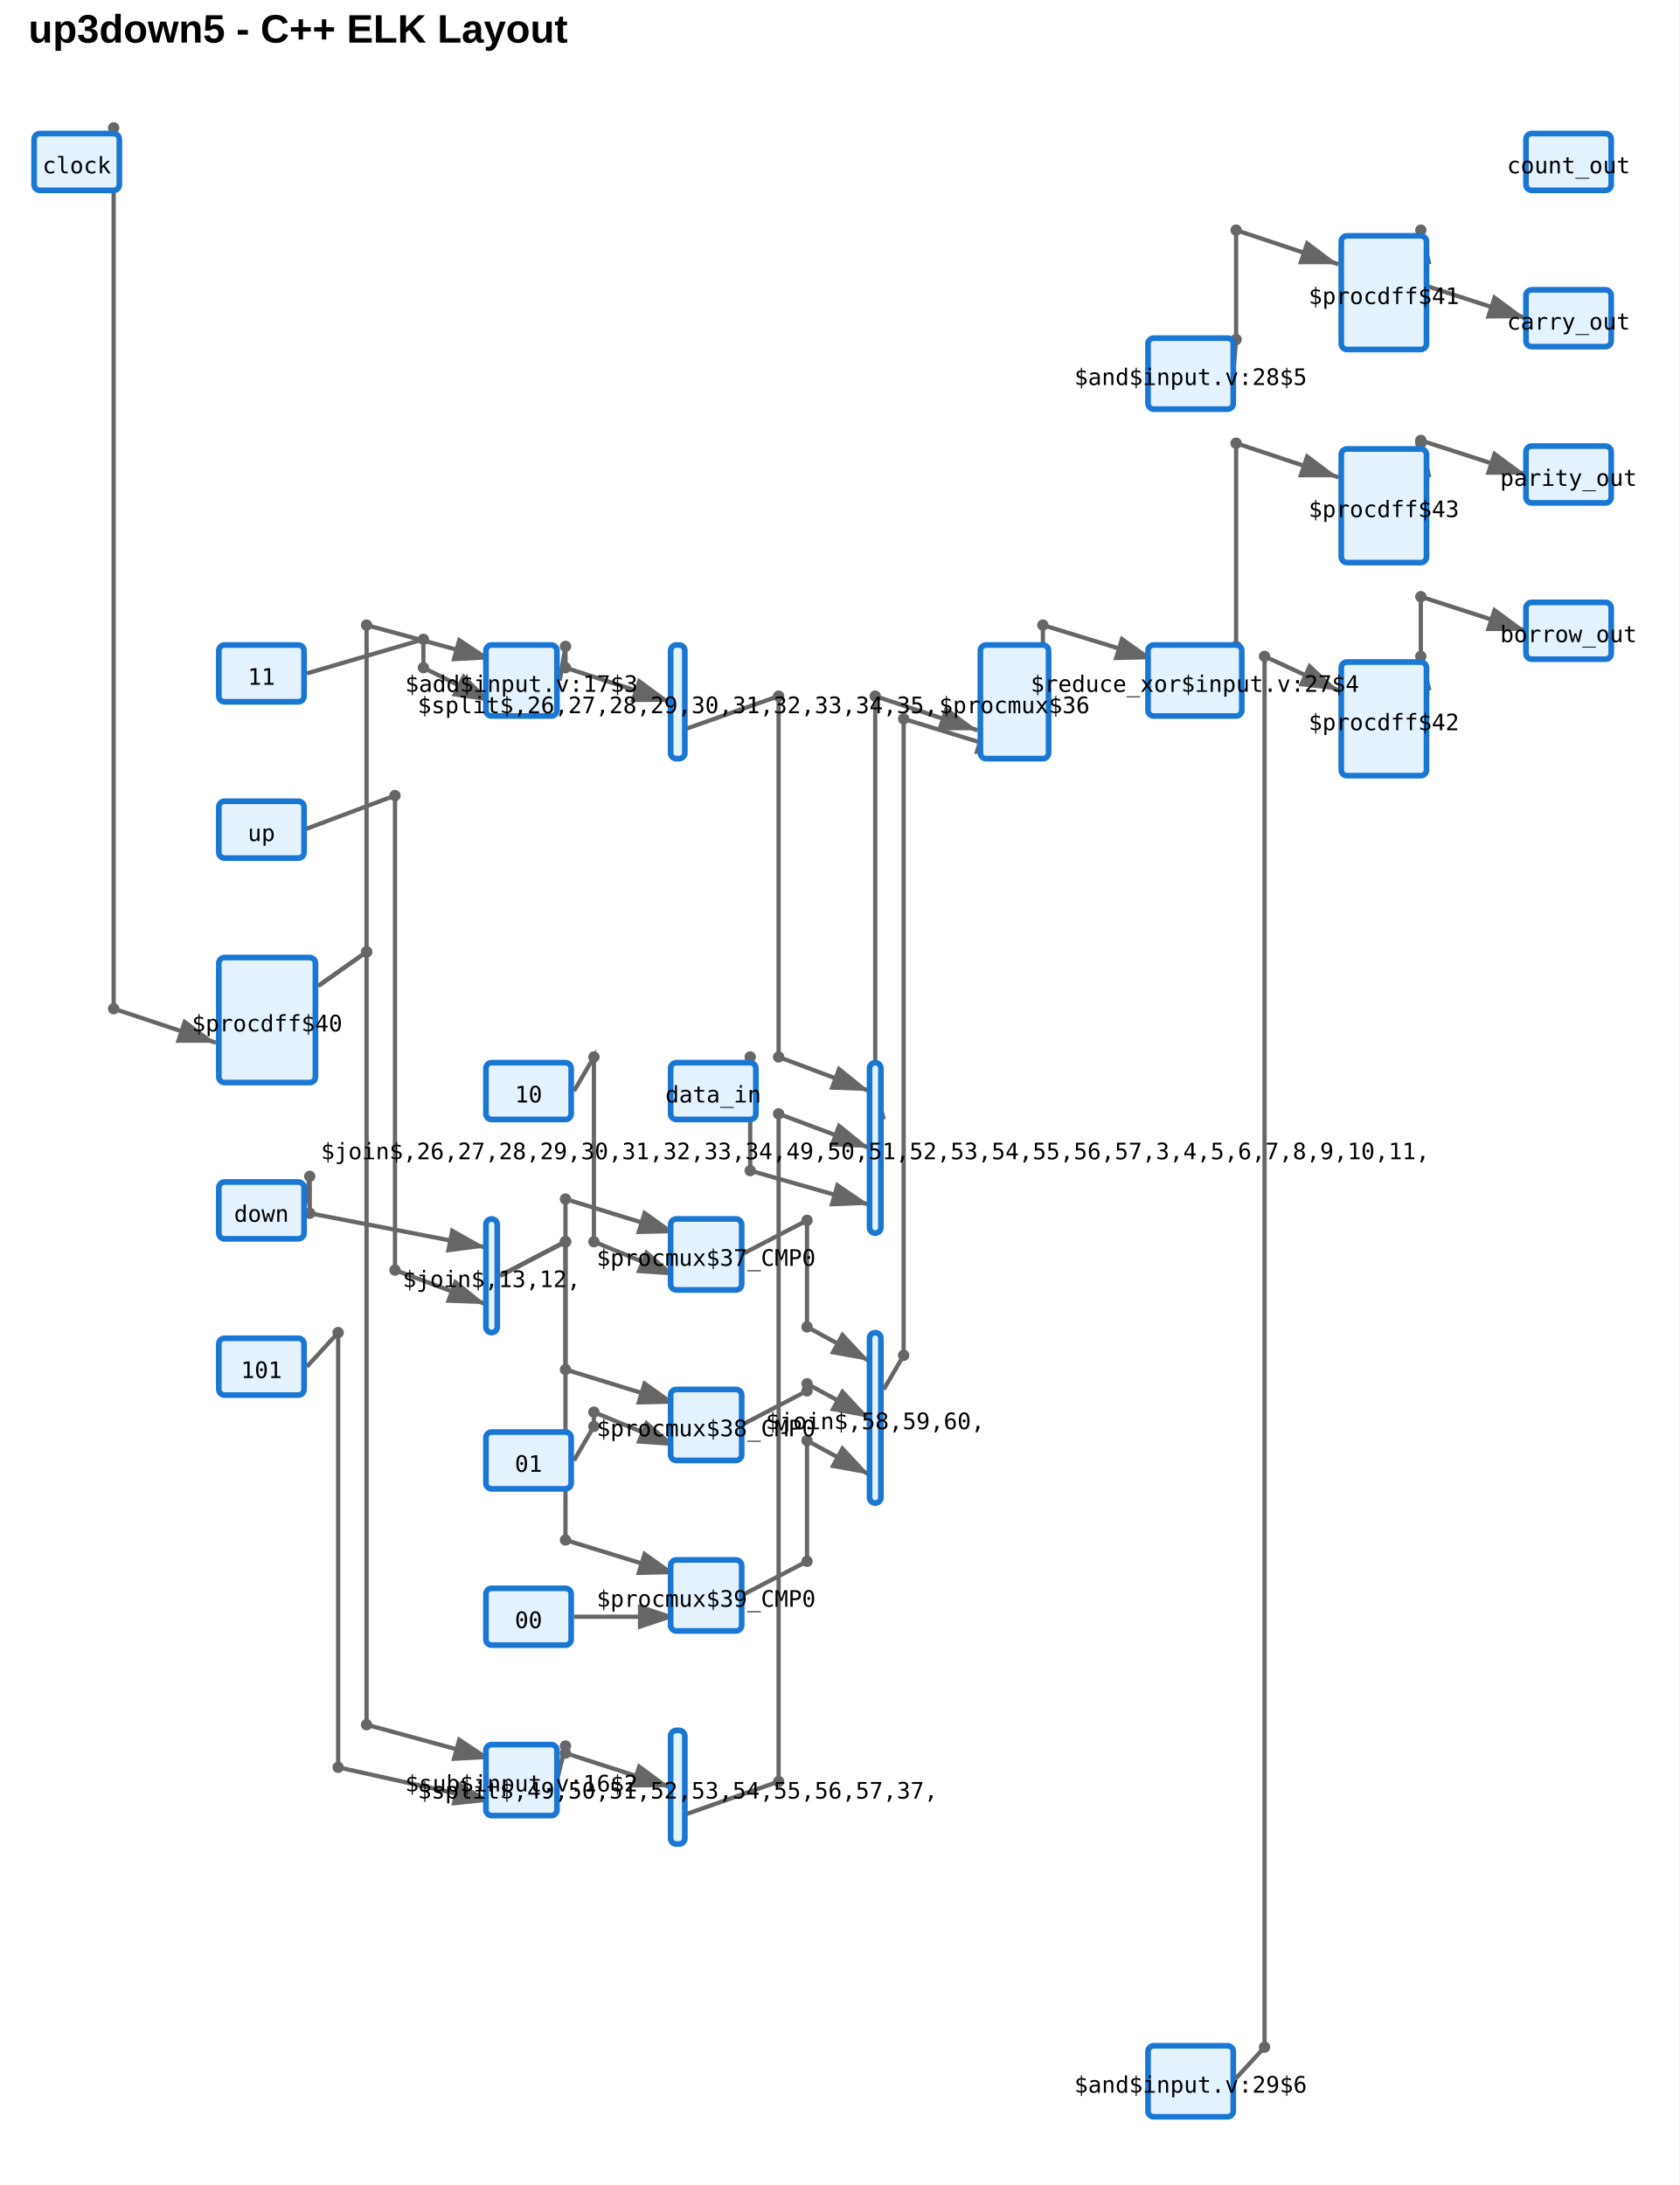
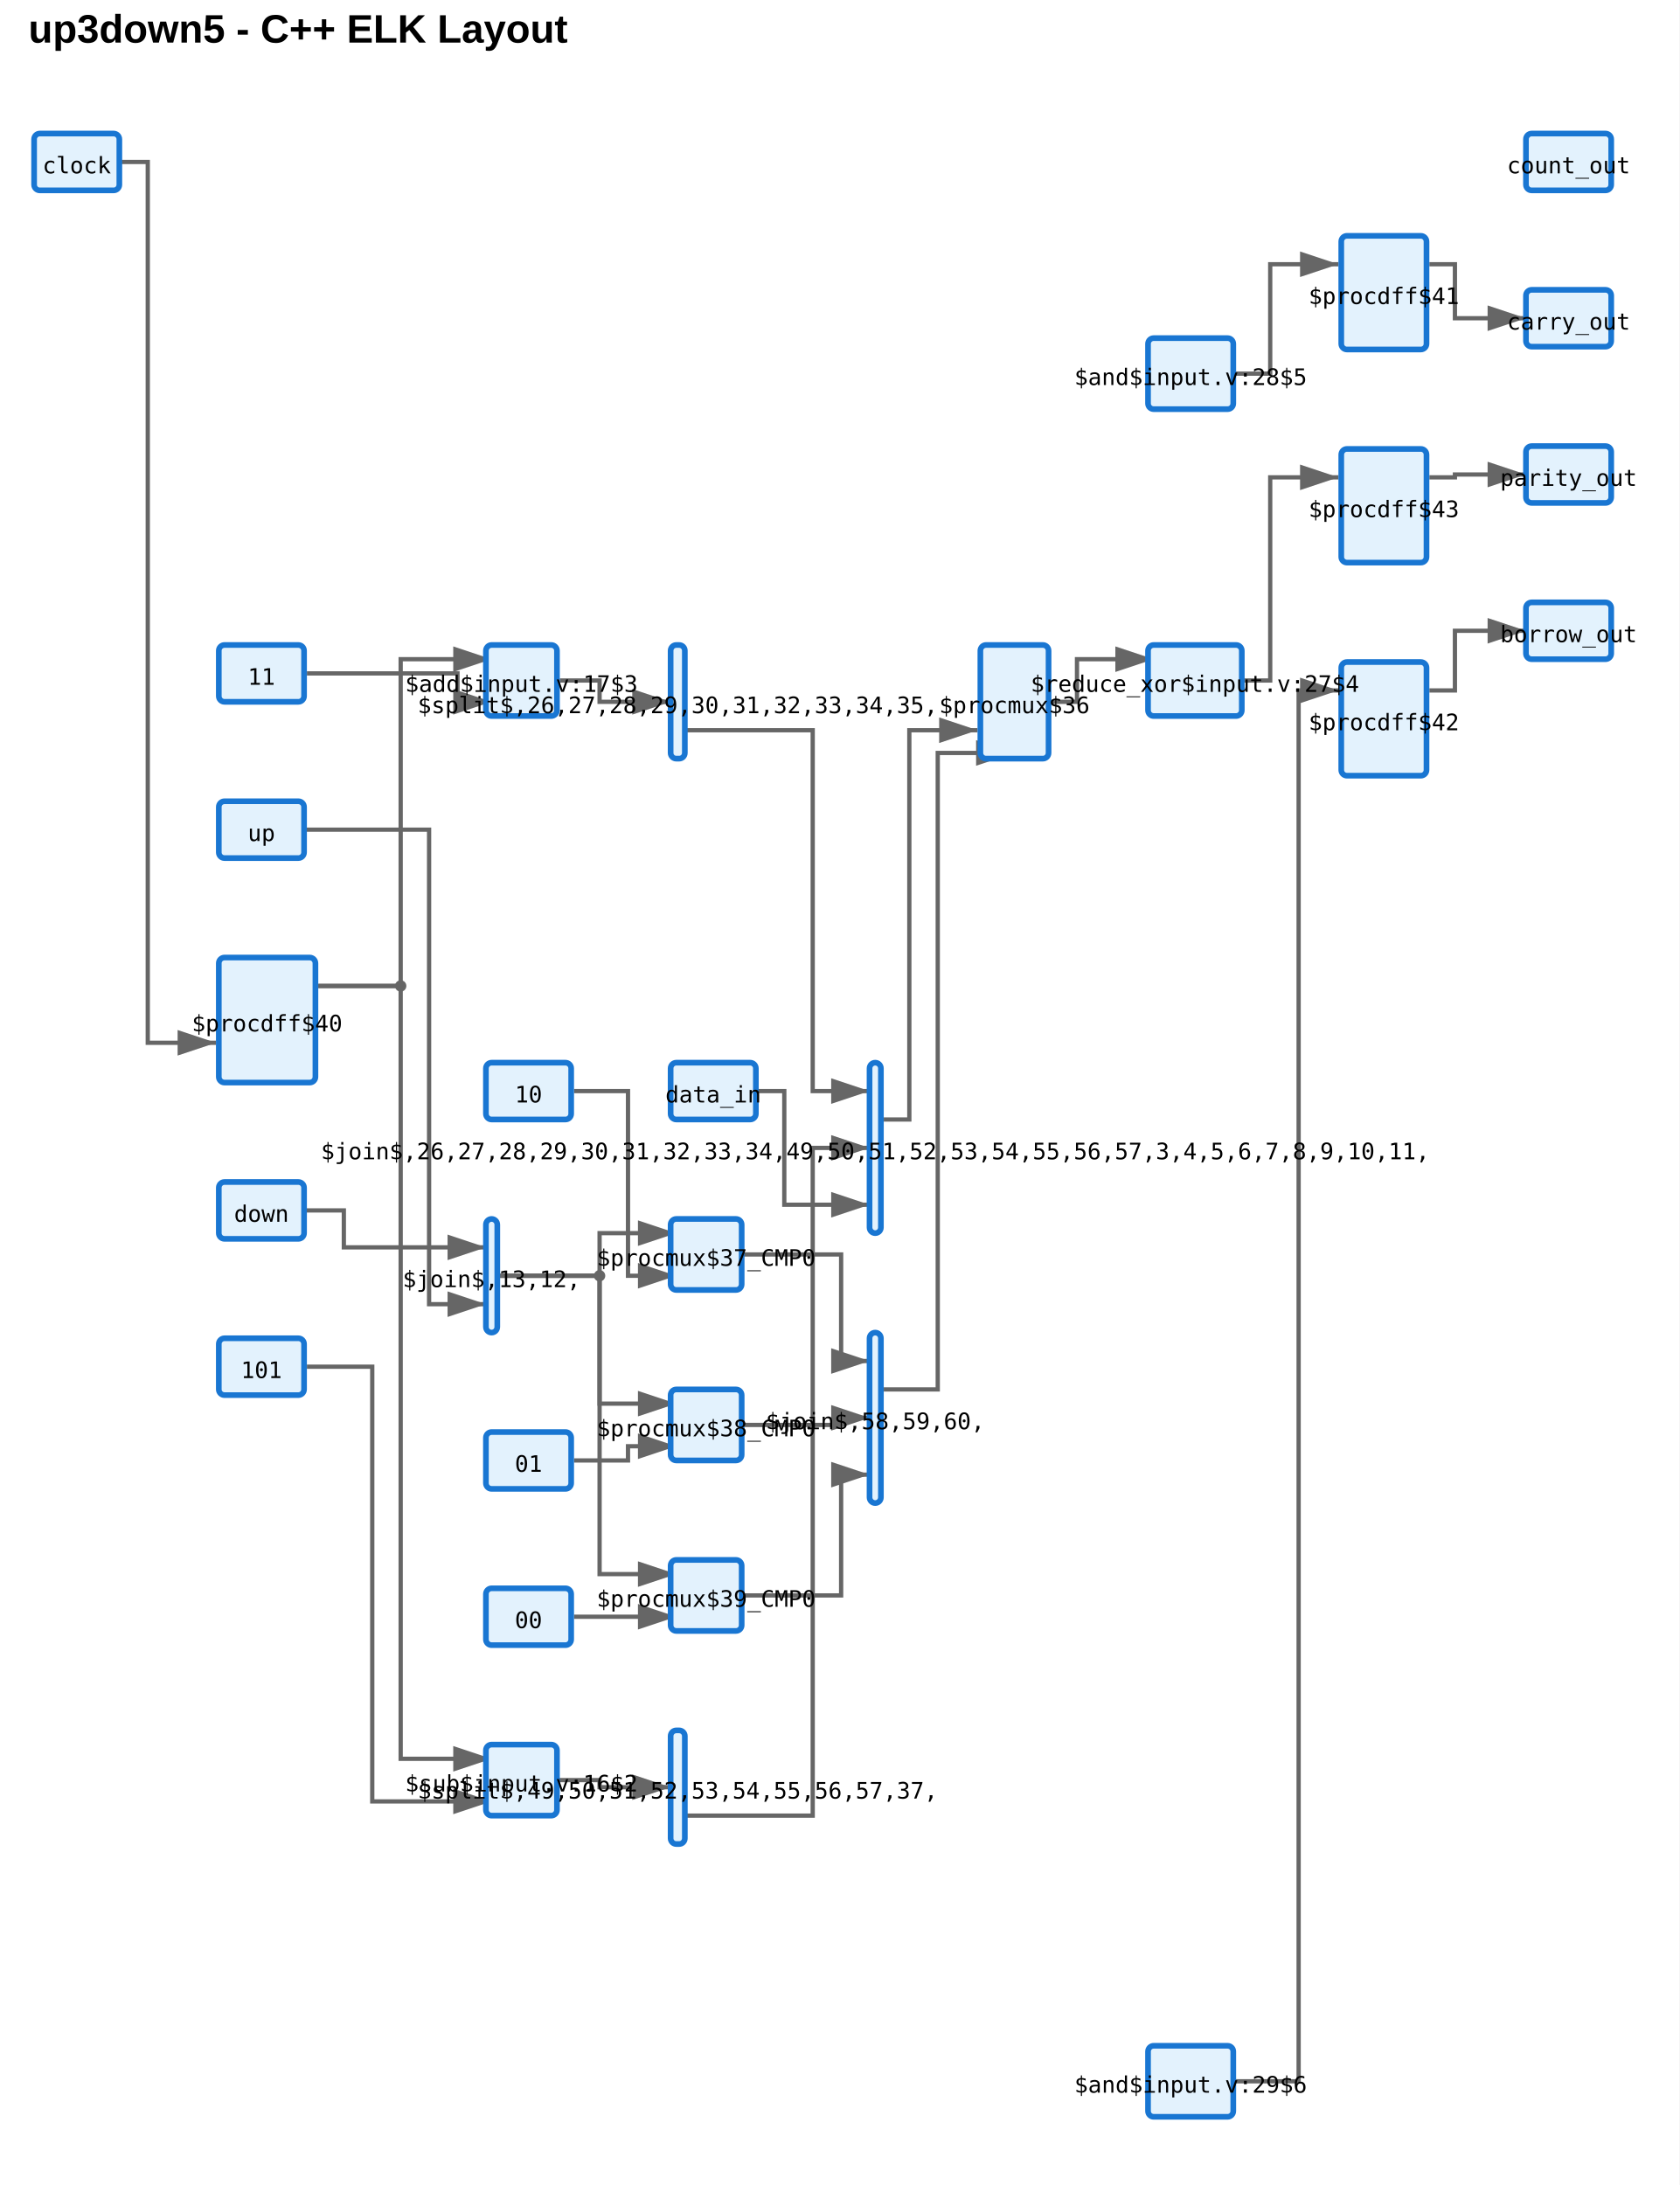
<svg xmlns="http://www.w3.org/2000/svg" width="591" height="769">
  <defs>
    <marker id="arrow" markerWidth="10" markerHeight="10" refX="9" refY="3" orient="auto" markerUnits="strokeWidth">
      <path d="M0,0 L0,6 L9,3 z" fill="#666" />
    </marker>
  </defs>
  <rect width="100%" height="100%" fill="white" />
  <g id="edges" stroke="#666" stroke-width="1.5" fill="none" marker-end="url(#arrow)">
-     <path d="M 112 347 L 129 335 L 129 220 L 173 232" />
-     <path d="M 112 347 L 129 335 L 129 607 L 173 619" />
-     <path d="M 108 237 L 149 225 L 149 235 L 173 247" />
-     <path d="M 107 292 L 139 280 L 139 447 L 171 459" />
-     <path d="M 107 426 L 109 414 L 109 427 L 171 439" />
-     <path d="M 42 57 L 40 45 L 40 355 L 76 367" />
-     <path d="M 369.5 247 L 367 235 L 367 220 L 406 232" />
-     <path d="M 434 131.5 L 435 119.5 L 435 81 L 471 93" />
-     <path d="M 434 732.5 L 445 720.5 L 445 231 L 471 243" />
-     <path d="M 437 239.5 L 435 227.5 L 435 156 L 471 168" />
-     <path d="M 311 394 L 308 382 L 308 245 L 344 257" />
-     <path d="M 311 489 L 318 477 L 318 253 L 357 265" />
-     <path d="M 176 449 L 199 437 L 199 422 L 238 434" />
-     <path d="M 176 449 L 199 437 L 199 482 L 238 494" />
-     <path d="M 176 449 L 199 437 L 199 542 L 238 554" />
-     <path d="M 202 384 L 209 372 L 209 437 L 238 449" />
-     <path d="M 202 514 L 209 502 L 209 497 L 238 509" />
+     <path d="M 112 347 L 141 347 L 141 232 L 173 232" />
+     <path d="M 112 347 L 141 347 L 141 619 L 173 619" />
+     <path d="M 108 237 L 161 237 L 161 247 L 173 247" />
+     <path d="M 107 292 L 151 292 L 151 459 L 171 459" />
+     <path d="M 107 426 L 121 426 L 121 439 L 171 439" />
+     <path d="M 42 57 L 52 57 L 52 367 L 76 367" />
+     <path d="M 369.5 247 L 379 247 L 379 232 L 406 232" />
+     <path d="M 434 131.5 L 447 131.5 L 447 93 L 471 93" />
+     <path d="M 434 732.5 L 457 732.5 L 457 243 L 471 243" />
+     <path d="M 437 239.5 L 447 239.5 L 447 168 L 471 168" />
+     <path d="M 311 394 L 320 394 L 320 257 L 344 257" />
+     <path d="M 311 489 L 330 489 L 330 265 L 357 265" />
+     <path d="M 176 449 L 211 449 L 211 434 L 238 434" />
+     <path d="M 176 449 L 211 449 L 211 494 L 238 494" />
+     <path d="M 176 449 L 211 449 L 211 554 L 238 554" />
+     <path d="M 202 384 L 221 384 L 221 449 L 238 449" />
+     <path d="M 202 514 L 221 514 L 221 509 L 238 509" />
    <path d="M 202 569 L 238 569" />
-     <path d="M 108 481 L 119 469 L 119 622 L 173 634" />
-     <path d="M 503 93 L 500 81 L 500 100 L 537 112" />
-     <path d="M 503 243 L 500 231 L 500 210 L 537 222" />
-     <path d="M 503 168 L 500 156 L 500 155 L 537 167" />
-     <path d="M 240 257 L 274 245 L 274 372 L 306 384" />
-     <path d="M 240 639 L 274 627 L 274 392 L 306 404" />
-     <path d="M 266 384 L 264 372 L 264 412 L 306 424" />
-     <path d="M 261 441.5 L 284 429.5 L 284 467 L 306 479" />
-     <path d="M 261 501.5 L 284 489.5 L 284 487 L 306 499" />
-     <path d="M 261 561.5 L 284 549.5 L 284 507 L 306 519" />
-     <path d="M 197 239.5 L 199 227.5 L 199 235 L 236 247" />
-     <path d="M 196 626.5 L 199 614.5 L 199 617 L 236 629" />
+     <path d="M 108 481 L 131 481 L 131 634 L 173 634" />
+     <path d="M 503 93 L 512 93 L 512 112 L 537 112" />
+     <path d="M 503 243 L 512 243 L 512 222 L 537 222" />
+     <path d="M 503 168 L 512 168 L 512 167 L 537 167" />
+     <path d="M 240 257 L 286 257 L 286 384 L 306 384" />
+     <path d="M 240 639 L 286 639 L 286 404 L 306 404" />
+     <path d="M 266 384 L 276 384 L 276 424 L 306 424" />
+     <path d="M 261 441.5 L 296 441.5 L 296 479 L 306 479" />
+     <path d="M 261 501.5 L 296 501.5 L 296 499 L 306 499" />
+     <path d="M 261 561.5 L 296 561.5 L 296 519 L 306 519" />
+     <path d="M 197 239.5 L 211 239.5 L 211 247 L 236 247" />
+     <path d="M 196 626.5 L 211 626.5 L 211 629 L 236 629" />
  </g>
  <g id="junction-points" fill="#666">
-     <circle cx="129" cy="335" r="2" />
-     <circle cx="129" cy="220" r="2" />
-     <circle cx="129" cy="335" r="2" />
-     <circle cx="129" cy="607" r="2" />
-     <circle cx="149" cy="225" r="2" />
-     <circle cx="149" cy="235" r="2" />
-     <circle cx="139" cy="280" r="2" />
-     <circle cx="139" cy="447" r="2" />
-     <circle cx="109" cy="414" r="2" />
-     <circle cx="109" cy="427" r="2" />
-     <circle cx="40" cy="45" r="2" />
-     <circle cx="40" cy="355" r="2" />
-     <circle cx="367" cy="235" r="2" />
-     <circle cx="367" cy="220" r="2" />
-     <circle cx="435" cy="119.5" r="2" />
-     <circle cx="435" cy="81" r="2" />
-     <circle cx="445" cy="720.5" r="2" />
-     <circle cx="445" cy="231" r="2" />
-     <circle cx="435" cy="227.5" r="2" />
-     <circle cx="435" cy="156" r="2" />
-     <circle cx="308" cy="382" r="2" />
-     <circle cx="308" cy="245" r="2" />
-     <circle cx="318" cy="477" r="2" />
-     <circle cx="318" cy="253" r="2" />
-     <circle cx="199" cy="437" r="2" />
-     <circle cx="199" cy="422" r="2" />
-     <circle cx="199" cy="437" r="2" />
-     <circle cx="199" cy="482" r="2" />
-     <circle cx="199" cy="437" r="2" />
-     <circle cx="199" cy="542" r="2" />
-     <circle cx="209" cy="372" r="2" />
-     <circle cx="209" cy="437" r="2" />
-     <circle cx="209" cy="502" r="2" />
-     <circle cx="209" cy="497" r="2" />
-     <circle cx="119" cy="469" r="2" />
-     <circle cx="119" cy="622" r="2" />
-     <circle cx="500" cy="81" r="2" />
-     <circle cx="500" cy="100" r="2" />
-     <circle cx="500" cy="231" r="2" />
-     <circle cx="500" cy="210" r="2" />
-     <circle cx="500" cy="156" r="2" />
-     <circle cx="500" cy="155" r="2" />
-     <circle cx="274" cy="245" r="2" />
-     <circle cx="274" cy="372" r="2" />
-     <circle cx="274" cy="627" r="2" />
-     <circle cx="274" cy="392" r="2" />
-     <circle cx="264" cy="372" r="2" />
-     <circle cx="264" cy="412" r="2" />
-     <circle cx="284" cy="429.5" r="2" />
-     <circle cx="284" cy="467" r="2" />
-     <circle cx="284" cy="489.5" r="2" />
-     <circle cx="284" cy="487" r="2" />
-     <circle cx="284" cy="549.5" r="2" />
-     <circle cx="284" cy="507" r="2" />
-     <circle cx="199" cy="227.5" r="2" />
-     <circle cx="199" cy="235" r="2" />
-     <circle cx="199" cy="614.5" r="2" />
-     <circle cx="199" cy="617" r="2" />
+     <circle cx="141" cy="347" r="2" />
+     <circle cx="211" cy="449" r="2" />
  </g>
  <g id="nodes">
    <g id="$add$input.v:17$3">
      <rect x="171" y="227" width="25" height="25" fill="#e3f2fd" stroke="#1976d2" stroke-width="2" rx="2" />
      <text x="183.5" y="243.5" text-anchor="middle" font-family="monospace" font-size="8" fill="#000">$add$input.v:17$3</text>
    </g>
    <g id="$and$input.v:28$5">
      <rect x="404" y="119" width="30" height="25" fill="#e3f2fd" stroke="#1976d2" stroke-width="2" rx="2" />
      <text x="419" y="135.5" text-anchor="middle" font-family="monospace" font-size="8" fill="#000">$and$input.v:28$5</text>
    </g>
    <g id="$and$input.v:29$6">
      <rect x="404" y="720" width="30" height="25" fill="#e3f2fd" stroke="#1976d2" stroke-width="2" rx="2" />
      <text x="419" y="736.5" text-anchor="middle" font-family="monospace" font-size="8" fill="#000">$and$input.v:29$6</text>
    </g>
    <g id="$procdff$40">
      <rect x="77" y="337" width="34" height="44" fill="#e3f2fd" stroke="#1976d2" stroke-width="2" rx="2" />
      <text x="94" y="363" text-anchor="middle" font-family="monospace" font-size="8" fill="#000">$procdff$40</text>
    </g>
    <g id="$procdff$41">
      <rect x="472" y="83" width="30" height="40" fill="#e3f2fd" stroke="#1976d2" stroke-width="2" rx="2" />
      <text x="487" y="107" text-anchor="middle" font-family="monospace" font-size="8" fill="#000">$procdff$41</text>
    </g>
    <g id="$procdff$42">
      <rect x="472" y="233" width="30" height="40" fill="#e3f2fd" stroke="#1976d2" stroke-width="2" rx="2" />
      <text x="487" y="257" text-anchor="middle" font-family="monospace" font-size="8" fill="#000">$procdff$42</text>
    </g>
    <g id="$procdff$43">
      <rect x="472" y="158" width="30" height="40" fill="#e3f2fd" stroke="#1976d2" stroke-width="2" rx="2" />
      <text x="487" y="182" text-anchor="middle" font-family="monospace" font-size="8" fill="#000">$procdff$43</text>
    </g>
    <g id="$procmux$36">
      <rect x="345" y="227" width="24" height="40" fill="#e3f2fd" stroke="#1976d2" stroke-width="2" rx="2" />
      <text x="357" y="251" text-anchor="middle" font-family="monospace" font-size="8" fill="#000">$procmux$36</text>
    </g>
    <g id="$procmux$37_CMP0">
      <rect x="236" y="429" width="25" height="25" fill="#e3f2fd" stroke="#1976d2" stroke-width="2" rx="2" />
      <text x="248.5" y="445.5" text-anchor="middle" font-family="monospace" font-size="8" fill="#000">$procmux$37_CMP0</text>
    </g>
    <g id="$procmux$38_CMP0">
      <rect x="236" y="489" width="25" height="25" fill="#e3f2fd" stroke="#1976d2" stroke-width="2" rx="2" />
      <text x="248.5" y="505.5" text-anchor="middle" font-family="monospace" font-size="8" fill="#000">$procmux$38_CMP0</text>
    </g>
    <g id="$procmux$39_CMP0">
      <rect x="236" y="549" width="25" height="25" fill="#e3f2fd" stroke="#1976d2" stroke-width="2" rx="2" />
      <text x="248.5" y="565.5" text-anchor="middle" font-family="monospace" font-size="8" fill="#000">$procmux$39_CMP0</text>
    </g>
    <g id="$reduce_xor$input.v:27$4">
      <rect x="404" y="227" width="33" height="25" fill="#e3f2fd" stroke="#1976d2" stroke-width="2" rx="2" />
      <text x="420.5" y="243.5" text-anchor="middle" font-family="monospace" font-size="8" fill="#000">$reduce_xor$input.v:27$4</text>
    </g>
    <g id="$sub$input.v:16$2">
      <rect x="171" y="614" width="25" height="25" fill="#e3f2fd" stroke="#1976d2" stroke-width="2" rx="2" />
      <text x="183.5" y="630.5" text-anchor="middle" font-family="monospace" font-size="8" fill="#000">$sub$input.v:16$2</text>
    </g>
    <g id="clock">
      <rect x="12" y="47" width="30" height="20" fill="#e3f2fd" stroke="#1976d2" stroke-width="2" rx="2" />
      <text x="27" y="61" text-anchor="middle" font-family="monospace" font-size="8" fill="#000">clock</text>
    </g>
    <g id="data_in">
      <rect x="236" y="374" width="30" height="20" fill="#e3f2fd" stroke="#1976d2" stroke-width="2" rx="2" />
      <text x="251" y="388" text-anchor="middle" font-family="monospace" font-size="8" fill="#000">data_in</text>
    </g>
    <g id="up">
      <rect x="77" y="282" width="30" height="20" fill="#e3f2fd" stroke="#1976d2" stroke-width="2" rx="2" />
      <text x="92" y="296" text-anchor="middle" font-family="monospace" font-size="8" fill="#000">up</text>
    </g>
    <g id="down">
      <rect x="77" y="416" width="30" height="20" fill="#e3f2fd" stroke="#1976d2" stroke-width="2" rx="2" />
      <text x="92" y="430" text-anchor="middle" font-family="monospace" font-size="8" fill="#000">down</text>
    </g>
    <g id="carry_out">
      <rect x="537" y="102" width="30" height="20" fill="#e3f2fd" stroke="#1976d2" stroke-width="2" rx="2" />
      <text x="552" y="116" text-anchor="middle" font-family="monospace" font-size="8" fill="#000">carry_out</text>
    </g>
    <g id="borrow_out">
      <rect x="537" y="212" width="30" height="20" fill="#e3f2fd" stroke="#1976d2" stroke-width="2" rx="2" />
      <text x="552" y="226" text-anchor="middle" font-family="monospace" font-size="8" fill="#000">borrow_out</text>
    </g>
    <g id="count_out">
      <rect x="537" y="47" width="30" height="20" fill="#e3f2fd" stroke="#1976d2" stroke-width="2" rx="2" />
      <text x="552" y="61" text-anchor="middle" font-family="monospace" font-size="8" fill="#000">count_out</text>
    </g>
    <g id="parity_out">
      <rect x="537" y="157" width="30" height="20" fill="#e3f2fd" stroke="#1976d2" stroke-width="2" rx="2" />
      <text x="552" y="171" text-anchor="middle" font-family="monospace" font-size="8" fill="#000">parity_out</text>
    </g>
    <g id="11">
      <rect x="77" y="227" width="30" height="20" fill="#e3f2fd" stroke="#1976d2" stroke-width="2" rx="2" />
      <text x="92" y="241" text-anchor="middle" font-family="monospace" font-size="8" fill="#000">11</text>
    </g>
    <g id="10">
      <rect x="171" y="374" width="30" height="20" fill="#e3f2fd" stroke="#1976d2" stroke-width="2" rx="2" />
      <text x="186" y="388" text-anchor="middle" font-family="monospace" font-size="8" fill="#000">10</text>
    </g>
    <g id="01">
      <rect x="171" y="504" width="30" height="20" fill="#e3f2fd" stroke="#1976d2" stroke-width="2" rx="2" />
      <text x="186" y="518" text-anchor="middle" font-family="monospace" font-size="8" fill="#000">01</text>
    </g>
    <g id="00">
      <rect x="171" y="559" width="30" height="20" fill="#e3f2fd" stroke="#1976d2" stroke-width="2" rx="2" />
      <text x="186" y="573" text-anchor="middle" font-family="monospace" font-size="8" fill="#000">00</text>
    </g>
    <g id="101">
      <rect x="77" y="471" width="30" height="20" fill="#e3f2fd" stroke="#1976d2" stroke-width="2" rx="2" />
      <text x="92" y="485" text-anchor="middle" font-family="monospace" font-size="8" fill="#000">101</text>
    </g>
    <g id="$join$,26,27,28,29,30,31,32,33,34,49,50,51,52,53,54,55,56,57,3,4,5,6,7,8,9,10,11,">
      <rect x="306" y="374" width="4" height="60" fill="#e3f2fd" stroke="#1976d2" stroke-width="2" rx="2" />
      <text x="308" y="408" text-anchor="middle" font-family="monospace" font-size="8" fill="#000">$join$,26,27,28,29,30,31,32,33,34,49,50,51,52,53,54,55,56,57,3,4,5,6,7,8,9,10,11,</text>
    </g>
    <g id="$join$,58,59,60,">
      <rect x="306" y="469" width="4" height="60" fill="#e3f2fd" stroke="#1976d2" stroke-width="2" rx="2" />
      <text x="308" y="503" text-anchor="middle" font-family="monospace" font-size="8" fill="#000">$join$,58,59,60,</text>
    </g>
    <g id="$join$,13,12,">
      <rect x="171" y="429" width="4" height="40" fill="#e3f2fd" stroke="#1976d2" stroke-width="2" rx="2" />
      <text x="173" y="453" text-anchor="middle" font-family="monospace" font-size="8" fill="#000">$join$,13,12,</text>
    </g>
    <g id="$split$,26,27,28,29,30,31,32,33,34,35,">
      <rect x="236" y="227" width="5" height="40" fill="#e3f2fd" stroke="#1976d2" stroke-width="2" rx="2" />
      <text x="238.5" y="251" text-anchor="middle" font-family="monospace" font-size="8" fill="#000">$split$,26,27,28,29,30,31,32,33,34,35,</text>
    </g>
    <g id="$split$,49,50,51,52,53,54,55,56,57,37,">
      <rect x="236" y="609" width="5" height="40" fill="#e3f2fd" stroke="#1976d2" stroke-width="2" rx="2" />
      <text x="238.5" y="633" text-anchor="middle" font-family="monospace" font-size="8" fill="#000">$split$,49,50,51,52,53,54,55,56,57,37,</text>
    </g>
  </g>
  <text x="10" y="15" font-family="Arial" font-size="14" font-weight="bold" fill="#000">up3down5 - C++ ELK Layout</text>
</svg>
